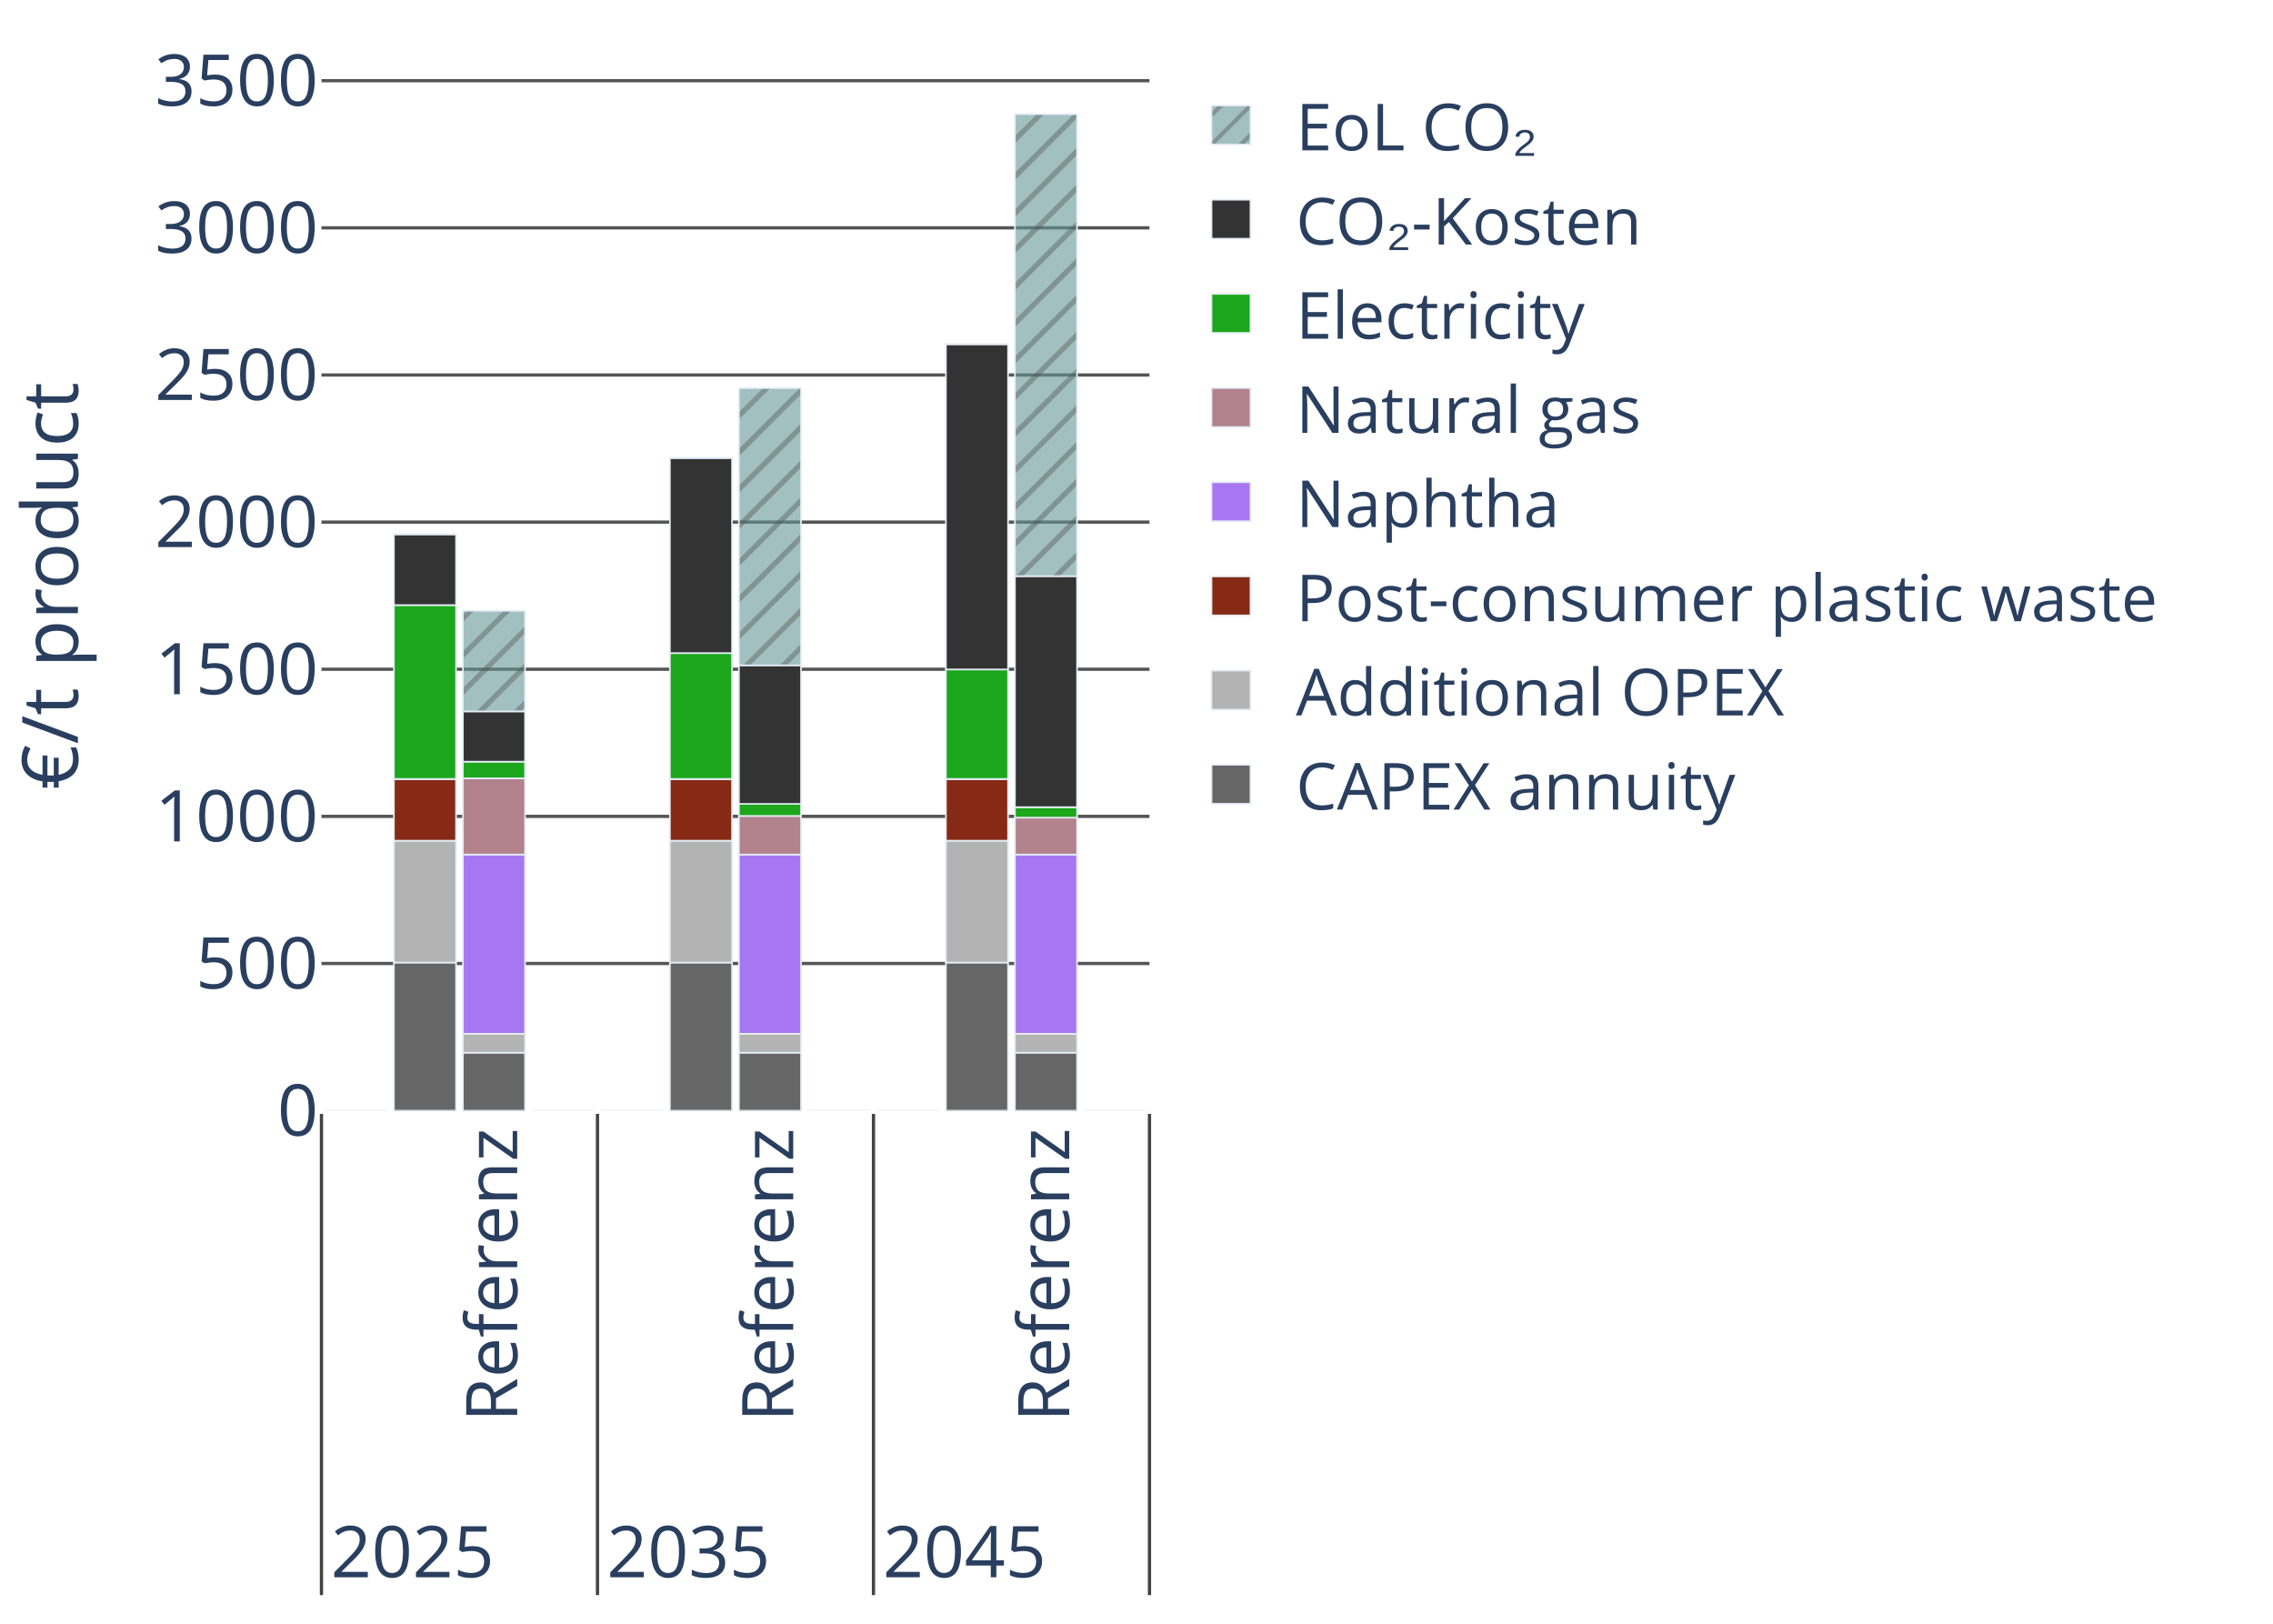
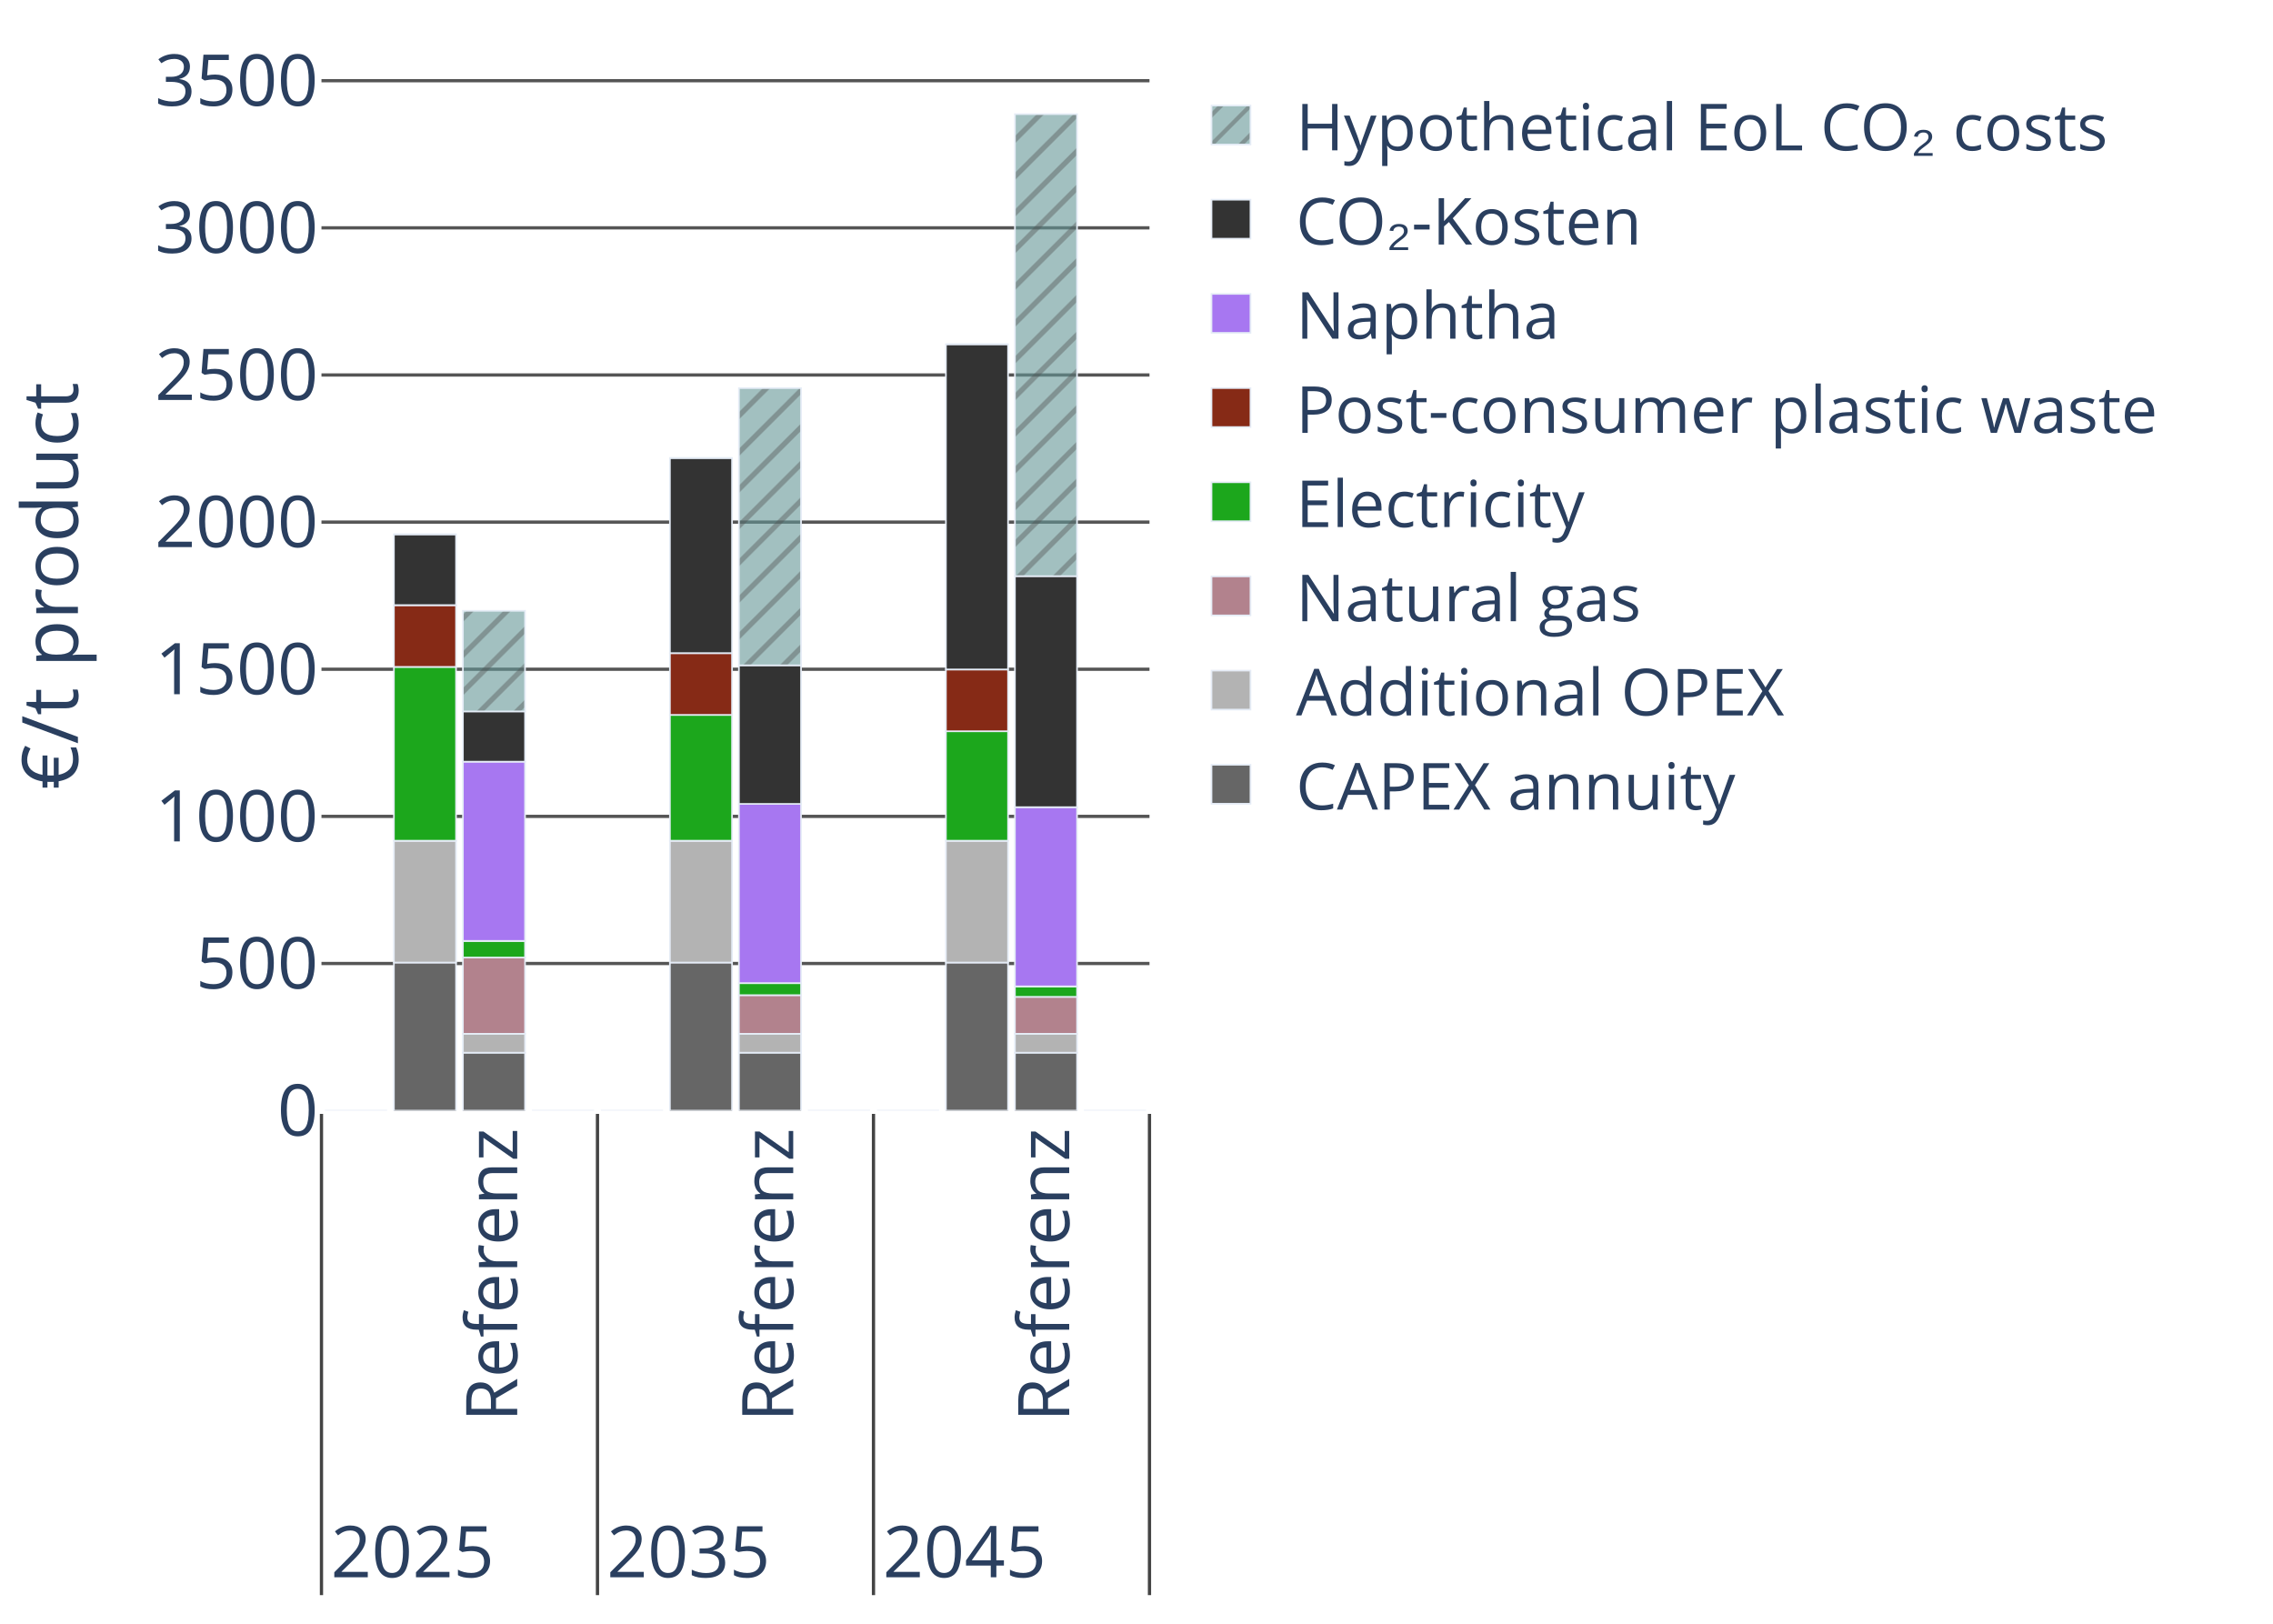
<svg xmlns="http://www.w3.org/2000/svg" class="main-svg" width="700" height="500" style="" viewBox="0 0 700 500">
  <rect x="0" y="0" width="700" height="500" style="fill: rgb(255, 255, 255); fill-opacity: 1;" />
-   <defs id="defs-916f23">
+   <defs id="defs-2e106a">
    <g class="clips">
-       <clipPath id="clip916f23xyplot" class="plotclip">
+       <clipPath id="clip2e106axyplot" class="plotclip">
        <rect width="255" height="323" />
      </clipPath>
-       <clipPath class="axesclip" id="clip916f23x">
+       <clipPath class="axesclip" id="clip2e106ax">
        <rect x="99" y="0" width="255" height="500" />
      </clipPath>
-       <clipPath class="axesclip" id="clip916f23y">
+       <clipPath class="axesclip" id="clip2e106ay">
        <rect x="0" y="19" width="700" height="323" />
      </clipPath>
-       <clipPath class="axesclip" id="clip916f23xy">
+       <clipPath class="axesclip" id="clip2e106axy">
        <rect x="99" y="19" width="255" height="323" />
      </clipPath>
    </g>
    <g class="gradients" />
    <g class="patterns">
-       <pattern id="p916f23-legend-05ff5b" width="11.314px" height="11.314px" patternUnits="userSpaceOnUse" patternTransform="scale(0.8)">
+       <pattern id="p2e106a-legend-e0927e" width="11.314px" height="11.314px" patternUnits="userSpaceOnUse" patternTransform="scale(0.8)">
        <rect width="11.314px" height="11.314px" fill="rgb(100, 150, 150)" fill-opacity="0.6" />
        <path d="M-2.828,2.828l5.657,-5.657M0,11.314L11.314,0M8.485,14.142l5.657,-5.657" opacity="0.4" stroke="rgb(80, 80, 80)" stroke-width="1.6px" />
      </pattern>
-       <pattern id="p916f23-05ff5b" width="11.314px" height="11.314px" patternUnits="userSpaceOnUse" patternTransform="">
+       <pattern id="p2e106a-e0927e" width="11.314px" height="11.314px" patternUnits="userSpaceOnUse" patternTransform="">
        <rect width="11.314px" height="11.314px" fill="rgb(100, 150, 150)" fill-opacity="0.6" />
        <path d="M-2.828,2.828l5.657,-5.657M0,11.314L11.314,0M8.485,14.142l5.657,-5.657" opacity="0.4" stroke="rgb(80, 80, 80)" stroke-width="1.6px" />
      </pattern>
-       <pattern id="p916f23-3fd333" width="11.314px" height="11.314px" patternUnits="userSpaceOnUse" patternTransform="">
+       <pattern id="p2e106a-446c3f" width="11.314px" height="11.314px" patternUnits="userSpaceOnUse" patternTransform="">
        <rect width="11.314px" height="11.314px" fill="rgb(100, 150, 150)" fill-opacity="0.6" />
        <path d="M-2.828,2.828l5.657,-5.657M0,11.314L11.314,0M8.485,14.142l5.657,-5.657" opacity="0.4" stroke="rgb(80, 80, 80)" stroke-width="1.6px" />
      </pattern>
    </g>
  </defs>
  <g class="bglayer" />
  <g class="layer-below">
    <g class="imagelayer" />
    <g class="shapelayer" />
  </g>
  <g class="cartesianlayer">
    <g class="subplot xy">
      <g class="layer-subplot">
        <g class="shapelayer" />
        <g class="imagelayer" />
      </g>
      <g class="minor-gridlayer">
        <g class="x" />
        <g class="y" />
      </g>
      <g class="gridlayer">
        <g class="x" />
        <g class="y">
          <path class="ygrid crisp" transform="translate(0,296.69)" d="M99,0h255" style="stroke: rgb(85, 85, 85); stroke-opacity: 1; stroke-width: 1px;" />
          <path class="ygrid crisp" transform="translate(0,251.39)" d="M99,0h255" style="stroke: rgb(85, 85, 85); stroke-opacity: 1; stroke-width: 1px;" />
          <path class="ygrid crisp" transform="translate(0,206.08)" d="M99,0h255" style="stroke: rgb(85, 85, 85); stroke-opacity: 1; stroke-width: 1px;" />
          <path class="ygrid crisp" transform="translate(0,160.77)" d="M99,0h255" style="stroke: rgb(85, 85, 85); stroke-opacity: 1; stroke-width: 1px;" />
          <path class="ygrid crisp" transform="translate(0,115.47)" d="M99,0h255" style="stroke: rgb(85, 85, 85); stroke-opacity: 1; stroke-width: 1px;" />
          <path class="ygrid crisp" transform="translate(0,70.16)" d="M99,0h255" style="stroke: rgb(85, 85, 85); stroke-opacity: 1; stroke-width: 1px;" />
          <path class="ygrid crisp" transform="translate(0,24.85)" d="M99,0h255" style="stroke: rgb(85, 85, 85); stroke-opacity: 1; stroke-width: 1px;" />
        </g>
      </g>
      <g class="zerolinelayer">
        <path class="yzl zl crisp" transform="translate(0,342)" d="M99,0h255" style="stroke: rgb(255, 255, 255); stroke-opacity: 1; stroke-width: 2px;" />
      </g>
      <g class="layer-between">
        <g class="shapelayer" />
        <g class="imagelayer" />
      </g>
      <path class="xlines-below" />
      <path class="ylines-below" />
      <g class="overlines-below" />
      <g class="xaxislayer-below" />
      <g class="yaxislayer-below" />
      <g class="overaxes-below" />
      <g class="overplot">
-         <g class="xy" transform="translate(99,19)" clip-path="url(#clip916f23xyplot)">
+         <g class="xy" transform="translate(99,19)" clip-path="url(#clip2e106axyplot)">
          <g class="barlayer mlayer">
            <g class="trace bars" style="opacity: 1;">
              <g class="points">
                <g class="point">
                  <path d="M1.06,323V323H20.19V323Z" style="vector-effect: none; opacity: 1; stroke-width: 0.5px; fill: rgb(99, 110, 250); fill-opacity: 1; stroke: rgb(229, 236, 246); stroke-opacity: 1;" />
                </g>
                <g class="point">
                  <path d="M86.06,323V323H105.19V323Z" style="vector-effect: none; opacity: 1; stroke-width: 0.5px; fill: rgb(99, 110, 250); fill-opacity: 1; stroke: rgb(229, 236, 246); stroke-opacity: 1;" />
                </g>
                <g class="point">
                  <path d="M171.06,323V323H190.19V323Z" style="vector-effect: none; opacity: 1; stroke-width: 0.5px; fill: rgb(99, 110, 250); fill-opacity: 1; stroke: rgb(229, 236, 246); stroke-opacity: 1;" />
                </g>
              </g>
            </g>
            <g class="trace bars" style="opacity: 1;">
              <g class="points">
                <g class="point">
                  <path d="M22.31,323V277.4H41.44V323Z" style="vector-effect: none; opacity: 1; stroke-width: 0.5px; fill: rgb(102, 102, 102); fill-opacity: 1; stroke: rgb(229, 236, 246); stroke-opacity: 1;" />
                </g>
                <g class="point">
                  <path d="M107.31,323V277.4H126.44V323Z" style="vector-effect: none; opacity: 1; stroke-width: 0.5px; fill: rgb(102, 102, 102); fill-opacity: 1; stroke: rgb(229, 236, 246); stroke-opacity: 1;" />
                </g>
                <g class="point">
                  <path d="M192.31,323V277.4H211.44V323Z" style="vector-effect: none; opacity: 1; stroke-width: 0.5px; fill: rgb(102, 102, 102); fill-opacity: 1; stroke: rgb(229, 236, 246); stroke-opacity: 1;" />
                </g>
              </g>
            </g>
            <g class="trace bars" style="opacity: 1;">
              <g class="points">
                <g class="point">
                  <path d="M22.31,277.4V239.88H41.44V277.4Z" style="vector-effect: none; opacity: 1; stroke-width: 0.5px; fill: rgb(179, 179, 179); fill-opacity: 1; stroke: rgb(229, 236, 246); stroke-opacity: 1;" />
                </g>
                <g class="point">
                  <path d="M107.31,277.4V239.88H126.44V277.4Z" style="vector-effect: none; opacity: 1; stroke-width: 0.5px; fill: rgb(179, 179, 179); fill-opacity: 1; stroke: rgb(229, 236, 246); stroke-opacity: 1;" />
                </g>
                <g class="point">
                  <path d="M192.31,277.4V239.88H211.44V277.4Z" style="vector-effect: none; opacity: 1; stroke-width: 0.5px; fill: rgb(179, 179, 179); fill-opacity: 1; stroke: rgb(229, 236, 246); stroke-opacity: 1;" />
                </g>
              </g>
            </g>
            <g class="trace bars" style="opacity: 1;">
              <g class="points">
                <g class="point">
-                   <path d="M22.31,239.88V220.85H41.44V239.88Z" style="vector-effect: none; opacity: 1; stroke-width: 0.5px; fill: rgb(134, 42, 22); fill-opacity: 1; stroke: rgb(229, 236, 246); stroke-opacity: 1;" />
-                 </g>
-                 <g class="point">
-                   <path d="M107.31,239.88V220.85H126.44V239.88Z" style="vector-effect: none; opacity: 1; stroke-width: 0.5px; fill: rgb(134, 42, 22); fill-opacity: 1; stroke: rgb(229, 236, 246); stroke-opacity: 1;" />
-                 </g>
-                 <g class="point">
-                   <path d="M192.31,239.88V220.85H211.44V239.88Z" style="vector-effect: none; opacity: 1; stroke-width: 0.5px; fill: rgb(134, 42, 22); fill-opacity: 1; stroke: rgb(229, 236, 246); stroke-opacity: 1;" />
-                 </g>
-               </g>
-             </g>
-             <g class="trace bars" style="opacity: 1;">
-               <g class="points">
-                 <g class="point">
-                   <path d="M22.31,220.85V220.85H41.44V220.85Z" style="vector-effect: none; opacity: 1; stroke-width: 0.5px; fill: rgb(167, 119, 241); fill-opacity: 1; stroke: rgb(229, 236, 246); stroke-opacity: 1;" />
-                 </g>
-                 <g class="point">
-                   <path d="M107.31,220.85V220.85H126.44V220.85Z" style="vector-effect: none; opacity: 1; stroke-width: 0.5px; fill: rgb(167, 119, 241); fill-opacity: 1; stroke: rgb(229, 236, 246); stroke-opacity: 1;" />
-                 </g>
-                 <g class="point">
-                   <path d="M192.31,220.85V220.85H211.44V220.85Z" style="vector-effect: none; opacity: 1; stroke-width: 0.5px; fill: rgb(167, 119, 241); fill-opacity: 1; stroke: rgb(229, 236, 246); stroke-opacity: 1;" />
-                 </g>
-               </g>
-             </g>
-             <g class="trace bars" style="opacity: 1;">
-               <g class="points">
-                 <g class="point">
-                   <path d="M22.31,220.85V220.85H41.44V220.85Z" style="vector-effect: none; opacity: 1; stroke-width: 0.5px; fill: rgb(178, 130, 141); fill-opacity: 1; stroke: rgb(229, 236, 246); stroke-opacity: 1;" />
-                 </g>
-                 <g class="point">
-                   <path d="M107.31,220.85V220.85H126.44V220.85Z" style="vector-effect: none; opacity: 1; stroke-width: 0.5px; fill: rgb(178, 130, 141); fill-opacity: 1; stroke: rgb(229, 236, 246); stroke-opacity: 1;" />
-                 </g>
-                 <g class="point">
-                   <path d="M192.31,220.85V220.85H211.44V220.85Z" style="vector-effect: none; opacity: 1; stroke-width: 0.5px; fill: rgb(178, 130, 141); fill-opacity: 1; stroke: rgb(229, 236, 246); stroke-opacity: 1;" />
-                 </g>
-               </g>
-             </g>
-             <g class="trace bars" style="opacity: 1;">
-               <g class="points">
-                 <g class="point">
-                   <path d="M22.31,220.85V167.33H41.44V220.85Z" style="vector-effect: none; opacity: 1; stroke-width: 0.5px; fill: rgb(28, 167, 28); fill-opacity: 1; stroke: rgb(229, 236, 246); stroke-opacity: 1;" />
-                 </g>
-                 <g class="point">
-                   <path d="M107.31,220.85V182.11H126.44V220.85Z" style="vector-effect: none; opacity: 1; stroke-width: 0.5px; fill: rgb(28, 167, 28); fill-opacity: 1; stroke: rgb(229, 236, 246); stroke-opacity: 1;" />
-                 </g>
-                 <g class="point">
-                   <path d="M192.31,220.85V187.14H211.44V220.85Z" style="vector-effect: none; opacity: 1; stroke-width: 0.5px; fill: rgb(28, 167, 28); fill-opacity: 1; stroke: rgb(229, 236, 246); stroke-opacity: 1;" />
+                   <path d="M22.31,239.88V239.88H41.44V239.88Z" style="vector-effect: none; opacity: 1; stroke-width: 0.5px; fill: rgb(178, 130, 141); fill-opacity: 1; stroke: rgb(229, 236, 246); stroke-opacity: 1;" />
+                 </g>
+                 <g class="point">
+                   <path d="M107.31,239.88V239.88H126.44V239.88Z" style="vector-effect: none; opacity: 1; stroke-width: 0.5px; fill: rgb(178, 130, 141); fill-opacity: 1; stroke: rgb(229, 236, 246); stroke-opacity: 1;" />
+                 </g>
+                 <g class="point">
+                   <path d="M192.31,239.88V239.88H211.44V239.88Z" style="vector-effect: none; opacity: 1; stroke-width: 0.5px; fill: rgb(178, 130, 141); fill-opacity: 1; stroke: rgb(229, 236, 246); stroke-opacity: 1;" />
+                 </g>
+               </g>
+             </g>
+             <g class="trace bars" style="opacity: 1;">
+               <g class="points">
+                 <g class="point">
+                   <path d="M22.31,239.88V186.36H41.44V239.88Z" style="vector-effect: none; opacity: 1; stroke-width: 0.5px; fill: rgb(28, 167, 28); fill-opacity: 1; stroke: rgb(229, 236, 246); stroke-opacity: 1;" />
+                 </g>
+                 <g class="point">
+                   <path d="M107.31,239.88V201.14H126.44V239.88Z" style="vector-effect: none; opacity: 1; stroke-width: 0.5px; fill: rgb(28, 167, 28); fill-opacity: 1; stroke: rgb(229, 236, 246); stroke-opacity: 1;" />
+                 </g>
+                 <g class="point">
+                   <path d="M192.31,239.88V206.17H211.44V239.88Z" style="vector-effect: none; opacity: 1; stroke-width: 0.5px; fill: rgb(28, 167, 28); fill-opacity: 1; stroke: rgb(229, 236, 246); stroke-opacity: 1;" />
+                 </g>
+               </g>
+             </g>
+             <g class="trace bars" style="opacity: 1;">
+               <g class="points">
+                 <g class="point">
+                   <path d="M22.31,186.36V167.33H41.44V186.36Z" style="vector-effect: none; opacity: 1; stroke-width: 0.5px; fill: rgb(134, 42, 22); fill-opacity: 1; stroke: rgb(229, 236, 246); stroke-opacity: 1;" />
+                 </g>
+                 <g class="point">
+                   <path d="M107.31,201.14V182.11H126.44V201.14Z" style="vector-effect: none; opacity: 1; stroke-width: 0.5px; fill: rgb(134, 42, 22); fill-opacity: 1; stroke: rgb(229, 236, 246); stroke-opacity: 1;" />
+                 </g>
+                 <g class="point">
+                   <path d="M192.31,206.17V187.14H211.44V206.17Z" style="vector-effect: none; opacity: 1; stroke-width: 0.5px; fill: rgb(134, 42, 22); fill-opacity: 1; stroke: rgb(229, 236, 246); stroke-opacity: 1;" />
+                 </g>
+               </g>
+             </g>
+             <g class="trace bars" style="opacity: 1;">
+               <g class="points">
+                 <g class="point">
+                   <path d="M22.31,167.33V167.33H41.44V167.33Z" style="vector-effect: none; opacity: 1; stroke-width: 0.5px; fill: rgb(167, 119, 241); fill-opacity: 1; stroke: rgb(229, 236, 246); stroke-opacity: 1;" />
+                 </g>
+                 <g class="point">
+                   <path d="M107.31,182.11V182.11H126.44V182.11Z" style="vector-effect: none; opacity: 1; stroke-width: 0.5px; fill: rgb(167, 119, 241); fill-opacity: 1; stroke: rgb(229, 236, 246); stroke-opacity: 1;" />
+                 </g>
+                 <g class="point">
+                   <path d="M192.31,187.14V187.14H211.44V187.14Z" style="vector-effect: none; opacity: 1; stroke-width: 0.5px; fill: rgb(167, 119, 241); fill-opacity: 1; stroke: rgb(229, 236, 246); stroke-opacity: 1;" />
                </g>
              </g>
            </g>
            <g class="trace bars" style="opacity: 1;">
              <g class="points">
                <g class="point">
                  <path d="M22.31,167.33V145.54H41.44V167.33Z" style="vector-effect: none; opacity: 1; stroke-width: 0.5px; fill: rgb(51, 51, 51); fill-opacity: 1; stroke: rgb(229, 236, 246); stroke-opacity: 1;" />
                </g>
                <g class="point">
                  <path d="M107.31,182.11V122.04H126.44V182.11Z" style="vector-effect: none; opacity: 1; stroke-width: 0.5px; fill: rgb(51, 51, 51); fill-opacity: 1; stroke: rgb(229, 236, 246); stroke-opacity: 1;" />
                </g>
                <g class="point">
                  <path d="M192.31,187.14V87.01H211.44V187.14Z" style="vector-effect: none; opacity: 1; stroke-width: 0.5px; fill: rgb(51, 51, 51); fill-opacity: 1; stroke: rgb(229, 236, 246); stroke-opacity: 1;" />
                </g>
              </g>
            </g>
            <g class="trace bars" style="opacity: 1;">
              <g class="points">
                <g class="point">
-                   <path d="M22.31,145.54V145.54H41.44V145.54Z" class="pattern_filled" style="vector-effect: none; opacity: 1; stroke-width: 0.5px; fill: url('#p916f23-05ff5b'); stroke: rgb(229, 236, 246); stroke-opacity: 1;" />
-                 </g>
-                 <g class="point">
-                   <path d="M107.31,122.04V122.04H126.44V122.04Z" class="pattern_filled" style="vector-effect: none; opacity: 1; stroke-width: 0.5px; fill: url('#p916f23-05ff5b'); stroke: rgb(229, 236, 246); stroke-opacity: 1;" />
-                 </g>
-                 <g class="point">
-                   <path d="M192.31,87.01V87.01H211.44V87.01Z" class="pattern_filled" style="vector-effect: none; opacity: 1; stroke-width: 0.5px; fill: url('#p916f23-05ff5b'); stroke: rgb(229, 236, 246); stroke-opacity: 1;" />
+                   <path d="M22.31,145.54V145.54H41.44V145.54Z" class="pattern_filled" style="vector-effect: none; opacity: 1; stroke-width: 0.5px; fill: url('#p2e106a-e0927e'); stroke: rgb(229, 236, 246); stroke-opacity: 1;" />
+                 </g>
+                 <g class="point">
+                   <path d="M107.31,122.04V122.04H126.44V122.04Z" class="pattern_filled" style="vector-effect: none; opacity: 1; stroke-width: 0.5px; fill: url('#p2e106a-e0927e'); stroke: rgb(229, 236, 246); stroke-opacity: 1;" />
+                 </g>
+                 <g class="point">
+                   <path d="M192.31,87.01V87.01H211.44V87.01Z" class="pattern_filled" style="vector-effect: none; opacity: 1; stroke-width: 0.5px; fill: url('#p2e106a-e0927e'); stroke: rgb(229, 236, 246); stroke-opacity: 1;" />
                </g>
              </g>
            </g>
            <g class="trace bars" style="opacity: 1;">
              <g class="points">
                <g class="point">
                  <path d="M43.56,323V305.15H62.69V323Z" style="vector-effect: none; opacity: 1; stroke-width: 0.5px; fill: rgb(102, 102, 102); fill-opacity: 1; stroke: rgb(229, 236, 246); stroke-opacity: 1;" />
                </g>
                <g class="point">
                  <path d="M128.56,323V305.15H147.69V323Z" style="vector-effect: none; opacity: 1; stroke-width: 0.5px; fill: rgb(102, 102, 102); fill-opacity: 1; stroke: rgb(229, 236, 246); stroke-opacity: 1;" />
                </g>
                <g class="point">
                  <path d="M213.56,323V305.15H232.69V323Z" style="vector-effect: none; opacity: 1; stroke-width: 0.5px; fill: rgb(102, 102, 102); fill-opacity: 1; stroke: rgb(229, 236, 246); stroke-opacity: 1;" />
                </g>
              </g>
            </g>
            <g class="trace bars" style="opacity: 1;">
              <g class="points">
                <g class="point">
                  <path d="M43.56,305.15V299.33H62.69V305.15Z" style="vector-effect: none; opacity: 1; stroke-width: 0.5px; fill: rgb(179, 179, 179); fill-opacity: 1; stroke: rgb(229, 236, 246); stroke-opacity: 1;" />
                </g>
                <g class="point">
                  <path d="M128.56,305.15V299.33H147.69V305.15Z" style="vector-effect: none; opacity: 1; stroke-width: 0.5px; fill: rgb(179, 179, 179); fill-opacity: 1; stroke: rgb(229, 236, 246); stroke-opacity: 1;" />
                </g>
                <g class="point">
                  <path d="M213.56,305.15V299.33H232.69V305.15Z" style="vector-effect: none; opacity: 1; stroke-width: 0.5px; fill: rgb(179, 179, 179); fill-opacity: 1; stroke: rgb(229, 236, 246); stroke-opacity: 1;" />
                </g>
              </g>
            </g>
            <g class="trace bars" style="opacity: 1;">
              <g class="points">
                <g class="point">
-                   <path d="M43.56,299.33V299.33H62.69V299.33Z" style="vector-effect: none; opacity: 1; stroke-width: 0.5px; fill: rgb(134, 42, 22); fill-opacity: 1; stroke: rgb(229, 236, 246); stroke-opacity: 1;" />
-                 </g>
-                 <g class="point">
-                   <path d="M128.56,299.33V299.33H147.69V299.33Z" style="vector-effect: none; opacity: 1; stroke-width: 0.5px; fill: rgb(134, 42, 22); fill-opacity: 1; stroke: rgb(229, 236, 246); stroke-opacity: 1;" />
-                 </g>
-                 <g class="point">
-                   <path d="M213.56,299.33V299.33H232.69V299.33Z" style="vector-effect: none; opacity: 1; stroke-width: 0.5px; fill: rgb(134, 42, 22); fill-opacity: 1; stroke: rgb(229, 236, 246); stroke-opacity: 1;" />
-                 </g>
-               </g>
-             </g>
-             <g class="trace bars" style="opacity: 1;">
-               <g class="points">
-                 <g class="point">
-                   <path d="M43.56,299.33V244.14H62.69V299.33Z" style="vector-effect: none; opacity: 1; stroke-width: 0.5px; fill: rgb(167, 119, 241); fill-opacity: 1; stroke: rgb(229, 236, 246); stroke-opacity: 1;" />
-                 </g>
-                 <g class="point">
-                   <path d="M128.56,299.33V244.14H147.69V299.33Z" style="vector-effect: none; opacity: 1; stroke-width: 0.5px; fill: rgb(167, 119, 241); fill-opacity: 1; stroke: rgb(229, 236, 246); stroke-opacity: 1;" />
-                 </g>
-                 <g class="point">
-                   <path d="M213.56,299.33V244.14H232.69V299.33Z" style="vector-effect: none; opacity: 1; stroke-width: 0.5px; fill: rgb(167, 119, 241); fill-opacity: 1; stroke: rgb(229, 236, 246); stroke-opacity: 1;" />
-                 </g>
-               </g>
-             </g>
-             <g class="trace bars" style="opacity: 1;">
-               <g class="points">
-                 <g class="point">
-                   <path d="M43.56,244.14V220.66H62.69V244.14Z" style="vector-effect: none; opacity: 1; stroke-width: 0.5px; fill: rgb(178, 130, 141); fill-opacity: 1; stroke: rgb(229, 236, 246); stroke-opacity: 1;" />
-                 </g>
-                 <g class="point">
-                   <path d="M128.56,244.14V232.25H147.69V244.14Z" style="vector-effect: none; opacity: 1; stroke-width: 0.5px; fill: rgb(178, 130, 141); fill-opacity: 1; stroke: rgb(229, 236, 246); stroke-opacity: 1;" />
-                 </g>
-                 <g class="point">
-                   <path d="M213.56,244.14V232.77H232.69V244.14Z" style="vector-effect: none; opacity: 1; stroke-width: 0.5px; fill: rgb(178, 130, 141); fill-opacity: 1; stroke: rgb(229, 236, 246); stroke-opacity: 1;" />
-                 </g>
-               </g>
-             </g>
-             <g class="trace bars" style="opacity: 1;">
-               <g class="points">
-                 <g class="point">
-                   <path d="M43.56,220.66V215.54H62.69V220.66Z" style="vector-effect: none; opacity: 1; stroke-width: 0.5px; fill: rgb(28, 167, 28); fill-opacity: 1; stroke: rgb(229, 236, 246); stroke-opacity: 1;" />
-                 </g>
-                 <g class="point">
-                   <path d="M128.56,232.25V228.55H147.69V232.25Z" style="vector-effect: none; opacity: 1; stroke-width: 0.5px; fill: rgb(28, 167, 28); fill-opacity: 1; stroke: rgb(229, 236, 246); stroke-opacity: 1;" />
-                 </g>
-                 <g class="point">
-                   <path d="M213.56,232.77V229.55H232.69V232.77Z" style="vector-effect: none; opacity: 1; stroke-width: 0.5px; fill: rgb(28, 167, 28); fill-opacity: 1; stroke: rgb(229, 236, 246); stroke-opacity: 1;" />
+                   <path d="M43.56,299.33V275.85H62.69V299.33Z" style="vector-effect: none; opacity: 1; stroke-width: 0.5px; fill: rgb(178, 130, 141); fill-opacity: 1; stroke: rgb(229, 236, 246); stroke-opacity: 1;" />
+                 </g>
+                 <g class="point">
+                   <path d="M128.56,299.33V287.44H147.69V299.33Z" style="vector-effect: none; opacity: 1; stroke-width: 0.5px; fill: rgb(178, 130, 141); fill-opacity: 1; stroke: rgb(229, 236, 246); stroke-opacity: 1;" />
+                 </g>
+                 <g class="point">
+                   <path d="M213.56,299.33V287.96H232.69V299.33Z" style="vector-effect: none; opacity: 1; stroke-width: 0.5px; fill: rgb(178, 130, 141); fill-opacity: 1; stroke: rgb(229, 236, 246); stroke-opacity: 1;" />
+                 </g>
+               </g>
+             </g>
+             <g class="trace bars" style="opacity: 1;">
+               <g class="points">
+                 <g class="point">
+                   <path d="M43.56,275.85V270.73H62.69V275.85Z" style="vector-effect: none; opacity: 1; stroke-width: 0.5px; fill: rgb(28, 167, 28); fill-opacity: 1; stroke: rgb(229, 236, 246); stroke-opacity: 1;" />
+                 </g>
+                 <g class="point">
+                   <path d="M128.56,287.44V283.73H147.69V287.44Z" style="vector-effect: none; opacity: 1; stroke-width: 0.5px; fill: rgb(28, 167, 28); fill-opacity: 1; stroke: rgb(229, 236, 246); stroke-opacity: 1;" />
+                 </g>
+                 <g class="point">
+                   <path d="M213.56,287.96V284.73H232.69V287.96Z" style="vector-effect: none; opacity: 1; stroke-width: 0.5px; fill: rgb(28, 167, 28); fill-opacity: 1; stroke: rgb(229, 236, 246); stroke-opacity: 1;" />
+                 </g>
+               </g>
+             </g>
+             <g class="trace bars" style="opacity: 1;">
+               <g class="points">
+                 <g class="point">
+                   <path d="M43.56,270.73V270.73H62.69V270.73Z" style="vector-effect: none; opacity: 1; stroke-width: 0.5px; fill: rgb(134, 42, 22); fill-opacity: 1; stroke: rgb(229, 236, 246); stroke-opacity: 1;" />
+                 </g>
+                 <g class="point">
+                   <path d="M128.56,283.73V283.73H147.69V283.73Z" style="vector-effect: none; opacity: 1; stroke-width: 0.5px; fill: rgb(134, 42, 22); fill-opacity: 1; stroke: rgb(229, 236, 246); stroke-opacity: 1;" />
+                 </g>
+                 <g class="point">
+                   <path d="M213.56,284.73V284.73H232.69V284.73Z" style="vector-effect: none; opacity: 1; stroke-width: 0.5px; fill: rgb(134, 42, 22); fill-opacity: 1; stroke: rgb(229, 236, 246); stroke-opacity: 1;" />
+                 </g>
+               </g>
+             </g>
+             <g class="trace bars" style="opacity: 1;">
+               <g class="points">
+                 <g class="point">
+                   <path d="M43.56,270.73V215.54H62.69V270.73Z" style="vector-effect: none; opacity: 1; stroke-width: 0.5px; fill: rgb(167, 119, 241); fill-opacity: 1; stroke: rgb(229, 236, 246); stroke-opacity: 1;" />
+                 </g>
+                 <g class="point">
+                   <path d="M128.56,283.73V228.55H147.69V283.73Z" style="vector-effect: none; opacity: 1; stroke-width: 0.5px; fill: rgb(167, 119, 241); fill-opacity: 1; stroke: rgb(229, 236, 246); stroke-opacity: 1;" />
+                 </g>
+                 <g class="point">
+                   <path d="M213.56,284.73V229.55H232.69V284.73Z" style="vector-effect: none; opacity: 1; stroke-width: 0.5px; fill: rgb(167, 119, 241); fill-opacity: 1; stroke: rgb(229, 236, 246); stroke-opacity: 1;" />
                </g>
              </g>
            </g>
            <g class="trace bars" style="opacity: 1;">
              <g class="points">
                <g class="point">
                  <path d="M43.56,215.54V200.06H62.69V215.54Z" style="vector-effect: none; opacity: 1; stroke-width: 0.5px; fill: rgb(51, 51, 51); fill-opacity: 1; stroke: rgb(229, 236, 246); stroke-opacity: 1;" />
                </g>
                <g class="point">
                  <path d="M128.56,228.55V185.87H147.69V228.55Z" style="vector-effect: none; opacity: 1; stroke-width: 0.5px; fill: rgb(51, 51, 51); fill-opacity: 1; stroke: rgb(229, 236, 246); stroke-opacity: 1;" />
                </g>
                <g class="point">
                  <path d="M213.56,229.55V158.41H232.69V229.55Z" style="vector-effect: none; opacity: 1; stroke-width: 0.5px; fill: rgb(51, 51, 51); fill-opacity: 1; stroke: rgb(229, 236, 246); stroke-opacity: 1;" />
                </g>
              </g>
            </g>
            <g class="trace bars" style="opacity: 1;">
              <g class="points">
                <g class="point">
-                   <path d="M43.56,200.06V169.09H62.69V200.06Z" class="pattern_filled" style="vector-effect: none; opacity: 1; stroke-width: 0.5px; fill: url('#p916f23-3fd333'); stroke: rgb(229, 236, 246); stroke-opacity: 1;" />
-                 </g>
-                 <g class="point">
-                   <path d="M128.56,185.87V100.51H147.69V185.87Z" class="pattern_filled" style="vector-effect: none; opacity: 1; stroke-width: 0.5px; fill: url('#p916f23-3fd333'); stroke: rgb(229, 236, 246); stroke-opacity: 1;" />
-                 </g>
-                 <g class="point">
-                   <path d="M213.56,158.41V16.15H232.69V158.41Z" class="pattern_filled" style="vector-effect: none; opacity: 1; stroke-width: 0.5px; fill: url('#p916f23-3fd333'); stroke: rgb(229, 236, 246); stroke-opacity: 1;" />
+                   <path d="M43.56,200.06V169.09H62.69V200.06Z" class="pattern_filled" style="vector-effect: none; opacity: 1; stroke-width: 0.5px; fill: url('#p2e106a-446c3f'); stroke: rgb(229, 236, 246); stroke-opacity: 1;" />
+                 </g>
+                 <g class="point">
+                   <path d="M128.56,185.87V100.51H147.69V185.87Z" class="pattern_filled" style="vector-effect: none; opacity: 1; stroke-width: 0.5px; fill: url('#p2e106a-446c3f'); stroke: rgb(229, 236, 246); stroke-opacity: 1;" />
+                 </g>
+                 <g class="point">
+                   <path d="M213.56,158.41V16.15H232.69V158.41Z" class="pattern_filled" style="vector-effect: none; opacity: 1; stroke-width: 0.5px; fill: url('#p2e106a-446c3f'); stroke: rgb(229, 236, 246); stroke-opacity: 1;" />
                </g>
              </g>
            </g>
            <g class="trace bars" style="opacity: 1;">
              <g class="points">
                <g class="point">
                  <path d="M64.81,323V323H83.94V323Z" style="vector-effect: none; opacity: 1; stroke-width: 0.5px; fill: rgb(182, 232, 128); fill-opacity: 1; stroke: rgb(229, 236, 246); stroke-opacity: 1;" />
                </g>
                <g class="point">
                  <path d="M149.81,323V323H168.94V323Z" style="vector-effect: none; opacity: 1; stroke-width: 0.5px; fill: rgb(182, 232, 128); fill-opacity: 1; stroke: rgb(229, 236, 246); stroke-opacity: 1;" />
                </g>
                <g class="point">
                  <path d="M234.81,323V323H253.94V323Z" style="vector-effect: none; opacity: 1; stroke-width: 0.5px; fill: rgb(182, 232, 128); fill-opacity: 1; stroke: rgb(229, 236, 246); stroke-opacity: 1;" />
                </g>
              </g>
            </g>
          </g>
        </g>
      </g>
      <path class="xlines-above crisp" d="M0,0" style="fill: none;" />
      <path class="ylines-above crisp" d="M0,0" style="fill: none;" />
      <g class="overlines-above" />
      <g class="xaxislayer-above">
        <path class="xdivider crisp" transform="translate(354,0)" d="M0,343v148.188" style="stroke: rgb(68, 68, 68); stroke-opacity: 1; stroke-width: 1px;" />
        <path class="xdivider crisp" transform="translate(269,0)" d="M0,343v148.188" style="stroke: rgb(68, 68, 68); stroke-opacity: 1; stroke-width: 1px;" />
        <path class="xdivider crisp" transform="translate(184,0)" d="M0,343v148.188" style="stroke: rgb(68, 68, 68); stroke-opacity: 1; stroke-width: 1px;" />
        <path class="xdivider crisp" transform="translate(99,0)" d="M0,343v148.188" style="stroke: rgb(68, 68, 68); stroke-opacity: 1; stroke-width: 1px;" />
        <g class="xtick">
          <text text-anchor="end" x="-3.85" y="358.4" transform="translate(152.13,0) rotate(-90,-3.85,347.4)" style="font-family: 'Open Sans', verdana, arial, sans-serif; font-size: 22px; fill: rgb(42, 63, 95); fill-opacity: 1; white-space: pre; opacity: 1;">Referenz</text>
        </g>
        <g class="xtick">
          <text text-anchor="end" x="-3.85" y="358.4" transform="translate(237.13,0) rotate(-90,-3.85,347.4)" style="font-family: 'Open Sans', verdana, arial, sans-serif; font-size: 22px; fill: rgb(42, 63, 95); fill-opacity: 1; white-space: pre; opacity: 1;">Referenz</text>
        </g>
        <g class="xtick">
          <text text-anchor="end" x="-3.85" y="358.4" transform="translate(322.13,0) rotate(-90,-3.85,347.4)" style="font-family: 'Open Sans', verdana, arial, sans-serif; font-size: 22px; fill: rgb(42, 63, 95); fill-opacity: 1; white-space: pre; opacity: 1;">Referenz</text>
        </g>
        <g class="xtick2">
          <text text-anchor="middle" x="-3.85" y="485.688" transform="translate(130.88,0)" style="font-family: 'Open Sans', verdana, arial, sans-serif; font-size: 22px; fill: rgb(42, 63, 95); fill-opacity: 1; white-space: pre; opacity: 1;">2025</text>
        </g>
        <g class="xtick2">
          <text text-anchor="middle" x="-3.85" y="485.688" transform="translate(215.88,0)" style="font-family: 'Open Sans', verdana, arial, sans-serif; font-size: 22px; fill: rgb(42, 63, 95); fill-opacity: 1; white-space: pre; opacity: 1;">2035</text>
        </g>
        <g class="xtick2">
          <text text-anchor="middle" x="-3.85" y="485.688" transform="translate(300.88,0)" style="font-family: 'Open Sans', verdana, arial, sans-serif; font-size: 22px; fill: rgb(42, 63, 95); fill-opacity: 1; white-space: pre; opacity: 1;">2045</text>
        </g>
      </g>
      <g class="yaxislayer-above">
        <g class="ytick">
          <text text-anchor="end" x="98" y="7.7" transform="translate(0,342)" style="font-family: 'Open Sans', verdana, arial, sans-serif; font-size: 22px; fill: rgb(42, 63, 95); fill-opacity: 1; white-space: pre; opacity: 1;">0</text>
        </g>
        <g class="ytick">
          <text text-anchor="end" x="98" y="7.7" style="font-family: 'Open Sans', verdana, arial, sans-serif; font-size: 22px; fill: rgb(42, 63, 95); fill-opacity: 1; white-space: pre; opacity: 1;" transform="translate(0,296.69)">500</text>
        </g>
        <g class="ytick">
          <text text-anchor="end" x="98" y="7.7" style="font-family: 'Open Sans', verdana, arial, sans-serif; font-size: 22px; fill: rgb(42, 63, 95); fill-opacity: 1; white-space: pre; opacity: 1;" transform="translate(0,251.39)">1000</text>
        </g>
        <g class="ytick">
          <text text-anchor="end" x="98" y="7.7" style="font-family: 'Open Sans', verdana, arial, sans-serif; font-size: 22px; fill: rgb(42, 63, 95); fill-opacity: 1; white-space: pre; opacity: 1;" transform="translate(0,206.08)">1500</text>
        </g>
        <g class="ytick">
          <text text-anchor="end" x="98" y="7.7" style="font-family: 'Open Sans', verdana, arial, sans-serif; font-size: 22px; fill: rgb(42, 63, 95); fill-opacity: 1; white-space: pre; opacity: 1;" transform="translate(0,160.77)">2000</text>
        </g>
        <g class="ytick">
          <text text-anchor="end" x="98" y="7.7" style="font-family: 'Open Sans', verdana, arial, sans-serif; font-size: 22px; fill: rgb(42, 63, 95); fill-opacity: 1; white-space: pre; opacity: 1;" transform="translate(0,115.47)">2500</text>
        </g>
        <g class="ytick">
          <text text-anchor="end" x="98" y="7.7" style="font-family: 'Open Sans', verdana, arial, sans-serif; font-size: 22px; fill: rgb(42, 63, 95); fill-opacity: 1; white-space: pre; opacity: 1;" transform="translate(0,70.16)">3000</text>
        </g>
        <g class="ytick">
          <text text-anchor="end" x="98" y="7.7" style="font-family: 'Open Sans', verdana, arial, sans-serif; font-size: 22px; fill: rgb(42, 63, 95); fill-opacity: 1; white-space: pre; opacity: 1;" transform="translate(0,24.85)">3500</text>
        </g>
      </g>
      <g class="overaxes-above" />
    </g>
  </g>
  <g class="polarlayer" />
  <g class="smithlayer" />
  <g class="ternarylayer" />
  <g class="geolayer" />
  <g class="funnelarealayer" />
  <g class="pielayer" />
  <g class="iciclelayer" />
  <g class="treemaplayer" />
  <g class="sunburstlayer" />
  <g class="glimages" />
-   <defs id="topdefs-916f23">
+   <defs id="topdefs-2e106a">
    <g class="clips" />
-     <clipPath id="legend916f23">
+     <clipPath id="legend2e106a">
      <rect width="331" height="242" x="0" y="0" />
    </clipPath>
  </defs>
  <g class="layer-above">
    <g class="imagelayer" />
    <g class="shapelayer" />
  </g>
  <g class="infolayer">
    <g class="legend" pointer-events="all" transform="translate(359.1,19)">
      <rect class="bg" shape-rendering="crispEdges" width="331" height="242" x="0" y="0" style="stroke: rgb(68, 68, 68); stroke-opacity: 1; fill: rgb(255, 255, 255); fill-opacity: 1; stroke-width: 0px;" />
-       <g class="scrollbox" transform="" clip-path="url(#legend916f23)">
+       <g class="scrollbox" transform="" clip-path="url(#legend2e106a)">
        <g class="groups">
          <g class="traces" transform="translate(0,19.5)" style="opacity: 1;">
-             <text class="legendtext" text-anchor="start" x="40" y="7.8" style="font-family: 'Open Sans', verdana, arial, sans-serif; font-size: 20px; fill: rgb(42, 63, 95); fill-opacity: 1; white-space: pre;">EoL CO₂</text>
-             <g class="layers" style="opacity: 1;">
-               <g class="legendfill" />
-               <g class="legendlines" />
-               <g class="legendsymbols">
-                 <g class="legendpoints">
-                   <path class="legendundefined pattern_filled" d="M6,6H-6V-6H6Z" transform="translate(20,0)" style="stroke-width: 0.5px; fill: url('#p916f23-legend-05ff5b'); stroke: rgb(229, 236, 246); stroke-opacity: 1;" />
+             <text class="legendtext" text-anchor="start" x="40" y="7.8" style="font-family: 'Open Sans', verdana, arial, sans-serif; font-size: 20px; fill: rgb(42, 63, 95); fill-opacity: 1; white-space: pre;">Hypothetical EoL CO₂ costs</text>
+             <g class="layers" style="opacity: 1;">
+               <g class="legendfill" />
+               <g class="legendlines" />
+               <g class="legendsymbols">
+                 <g class="legendpoints">
+                   <path class="legendundefined pattern_filled" d="M6,6H-6V-6H6Z" transform="translate(20,0)" style="stroke-width: 0.5px; fill: url('#p2e106a-legend-e0927e'); stroke: rgb(229, 236, 246); stroke-opacity: 1;" />
                </g>
              </g>
            </g>
            <rect class="legendtoggle" x="0" y="-14.5" width="325.531" height="29" style="fill: rgb(0, 0, 0); fill-opacity: 0;" />
          </g>
          <g class="traces" transform="translate(0,48.5)" style="opacity: 1;">
            <text class="legendtext" text-anchor="start" x="40" y="7.8" style="font-family: 'Open Sans', verdana, arial, sans-serif; font-size: 20px; fill: rgb(42, 63, 95); fill-opacity: 1; white-space: pre;">CO₂-Kosten</text>
            <g class="layers" style="opacity: 1;">
              <g class="legendfill" />
              <g class="legendlines" />
              <g class="legendsymbols">
                <g class="legendpoints">
                  <path class="legendundefined" d="M6,6H-6V-6H6Z" transform="translate(20,0)" style="stroke-width: 0.5px; fill: rgb(51, 51, 51); fill-opacity: 1; stroke: rgb(229, 236, 246); stroke-opacity: 1;" />
                </g>
              </g>
            </g>
            <rect class="legendtoggle" x="0" y="-14.5" width="325.531" height="29" style="fill: rgb(0, 0, 0); fill-opacity: 0;" />
          </g>
          <g class="traces" transform="translate(0,77.5)" style="opacity: 1;">
+             <text class="legendtext" text-anchor="start" x="40" y="7.8" style="font-family: 'Open Sans', verdana, arial, sans-serif; font-size: 20px; fill: rgb(42, 63, 95); fill-opacity: 1; white-space: pre;">Naphtha</text>
+             <g class="layers" style="opacity: 1;">
+               <g class="legendfill" />
+               <g class="legendlines" />
+               <g class="legendsymbols">
+                 <g class="legendpoints">
+                   <path class="legendundefined" d="M6,6H-6V-6H6Z" transform="translate(20,0)" style="stroke-width: 0.5px; fill: rgb(167, 119, 241); fill-opacity: 1; stroke: rgb(229, 236, 246); stroke-opacity: 1;" />
+                 </g>
+               </g>
+             </g>
+             <rect class="legendtoggle" x="0" y="-14.5" width="325.531" height="29" style="fill: rgb(0, 0, 0); fill-opacity: 0;" />
+           </g>
+           <g class="traces" transform="translate(0,106.5)" style="opacity: 1;">
+             <text class="legendtext" text-anchor="start" x="40" y="7.8" style="font-family: 'Open Sans', verdana, arial, sans-serif; font-size: 20px; fill: rgb(42, 63, 95); fill-opacity: 1; white-space: pre;">Post-consumer plastic waste</text>
+             <g class="layers" style="opacity: 1;">
+               <g class="legendfill" />
+               <g class="legendlines" />
+               <g class="legendsymbols">
+                 <g class="legendpoints">
+                   <path class="legendundefined" d="M6,6H-6V-6H6Z" transform="translate(20,0)" style="stroke-width: 0.5px; fill: rgb(134, 42, 22); fill-opacity: 1; stroke: rgb(229, 236, 246); stroke-opacity: 1;" />
+                 </g>
+               </g>
+             </g>
+             <rect class="legendtoggle" x="0" y="-14.5" width="325.531" height="29" style="fill: rgb(0, 0, 0); fill-opacity: 0;" />
+           </g>
+           <g class="traces" transform="translate(0,135.5)" style="opacity: 1;">
            <text class="legendtext" text-anchor="start" x="40" y="7.8" style="font-family: 'Open Sans', verdana, arial, sans-serif; font-size: 20px; fill: rgb(42, 63, 95); fill-opacity: 1; white-space: pre;">Electricity</text>
            <g class="layers" style="opacity: 1;">
              <g class="legendfill" />
              <g class="legendlines" />
              <g class="legendsymbols">
                <g class="legendpoints">
                  <path class="legendundefined" d="M6,6H-6V-6H6Z" transform="translate(20,0)" style="stroke-width: 0.5px; fill: rgb(28, 167, 28); fill-opacity: 1; stroke: rgb(229, 236, 246); stroke-opacity: 1;" />
                </g>
              </g>
            </g>
            <rect class="legendtoggle" x="0" y="-14.5" width="325.531" height="29" style="fill: rgb(0, 0, 0); fill-opacity: 0;" />
          </g>
-           <g class="traces" transform="translate(0,106.5)" style="opacity: 1;">
+           <g class="traces" transform="translate(0,164.5)" style="opacity: 1;">
            <text class="legendtext" text-anchor="start" x="40" y="7.8" style="font-family: 'Open Sans', verdana, arial, sans-serif; font-size: 20px; fill: rgb(42, 63, 95); fill-opacity: 1; white-space: pre;">Natural gas</text>
            <g class="layers" style="opacity: 1;">
              <g class="legendfill" />
              <g class="legendlines" />
              <g class="legendsymbols">
                <g class="legendpoints">
                  <path class="legendundefined" d="M6,6H-6V-6H6Z" transform="translate(20,0)" style="stroke-width: 0.5px; fill: rgb(178, 130, 141); fill-opacity: 1; stroke: rgb(229, 236, 246); stroke-opacity: 1;" />
-                 </g>
-               </g>
-             </g>
-             <rect class="legendtoggle" x="0" y="-14.5" width="325.531" height="29" style="fill: rgb(0, 0, 0); fill-opacity: 0;" />
-           </g>
-           <g class="traces" transform="translate(0,135.5)" style="opacity: 1;">
-             <text class="legendtext" text-anchor="start" x="40" y="7.8" style="font-family: 'Open Sans', verdana, arial, sans-serif; font-size: 20px; fill: rgb(42, 63, 95); fill-opacity: 1; white-space: pre;">Naphtha</text>
-             <g class="layers" style="opacity: 1;">
-               <g class="legendfill" />
-               <g class="legendlines" />
-               <g class="legendsymbols">
-                 <g class="legendpoints">
-                   <path class="legendundefined" d="M6,6H-6V-6H6Z" transform="translate(20,0)" style="stroke-width: 0.5px; fill: rgb(167, 119, 241); fill-opacity: 1; stroke: rgb(229, 236, 246); stroke-opacity: 1;" />
-                 </g>
-               </g>
-             </g>
-             <rect class="legendtoggle" x="0" y="-14.5" width="325.531" height="29" style="fill: rgb(0, 0, 0); fill-opacity: 0;" />
-           </g>
-           <g class="traces" transform="translate(0,164.5)" style="opacity: 1;">
-             <text class="legendtext" text-anchor="start" x="40" y="7.8" style="font-family: 'Open Sans', verdana, arial, sans-serif; font-size: 20px; fill: rgb(42, 63, 95); fill-opacity: 1; white-space: pre;">Post-consumer plastic waste</text>
-             <g class="layers" style="opacity: 1;">
-               <g class="legendfill" />
-               <g class="legendlines" />
-               <g class="legendsymbols">
-                 <g class="legendpoints">
-                   <path class="legendundefined" d="M6,6H-6V-6H6Z" transform="translate(20,0)" style="stroke-width: 0.5px; fill: rgb(134, 42, 22); fill-opacity: 1; stroke: rgb(229, 236, 246); stroke-opacity: 1;" />
                </g>
              </g>
            </g>
            <rect class="legendtoggle" x="0" y="-14.5" width="325.531" height="29" style="fill: rgb(0, 0, 0); fill-opacity: 0;" />
          </g>
          <g class="traces" transform="translate(0,193.5)" style="opacity: 1;">
            <text class="legendtext" text-anchor="start" x="40" y="7.8" style="font-family: 'Open Sans', verdana, arial, sans-serif; font-size: 20px; fill: rgb(42, 63, 95); fill-opacity: 1; white-space: pre;">Additional OPEX</text>
            <g class="layers" style="opacity: 1;">
              <g class="legendfill" />
              <g class="legendlines" />
              <g class="legendsymbols">
                <g class="legendpoints">
                  <path class="legendundefined" d="M6,6H-6V-6H6Z" transform="translate(20,0)" style="stroke-width: 0.5px; fill: rgb(179, 179, 179); fill-opacity: 1; stroke: rgb(229, 236, 246); stroke-opacity: 1;" />
                </g>
              </g>
            </g>
            <rect class="legendtoggle" x="0" y="-14.5" width="325.531" height="29" style="fill: rgb(0, 0, 0); fill-opacity: 0;" />
          </g>
          <g class="traces" transform="translate(0,222.5)" style="opacity: 1;">
            <text class="legendtext" text-anchor="start" x="40" y="7.8" style="font-family: 'Open Sans', verdana, arial, sans-serif; font-size: 20px; fill: rgb(42, 63, 95); fill-opacity: 1; white-space: pre;">CAPEX annuity</text>
            <g class="layers" style="opacity: 1;">
              <g class="legendfill" />
              <g class="legendlines" />
              <g class="legendsymbols">
                <g class="legendpoints">
                  <path class="legendundefined" d="M6,6H-6V-6H6Z" transform="translate(20,0)" style="stroke-width: 0.5px; fill: rgb(102, 102, 102); fill-opacity: 1; stroke: rgb(229, 236, 246); stroke-opacity: 1;" />
                </g>
              </g>
            </g>
            <rect class="legendtoggle" x="0" y="-14.5" width="325.531" height="29" style="fill: rgb(0, 0, 0); fill-opacity: 0;" />
          </g>
        </g>
      </g>
      <rect class="scrollbar" rx="20" ry="3" width="0" height="0" x="0" y="0" style="fill: rgb(128, 139, 164); fill-opacity: 1;" />
    </g>
    <g class="g-gtitle" />
    <g class="g-xtitle" />
    <g class="g-ytitle" transform="translate(4.853516,0)">
      <text class="ytitle" transform="rotate(-90,19.14687,180.5)" x="19.147" y="180.5" text-anchor="middle" style="opacity: 1; font-family: 'Open Sans', verdana, arial, sans-serif; font-size: 24px; fill: rgb(42, 63, 95); fill-opacity: 1; white-space: pre;">€/t product</text>
    </g>
  </g>
</svg>
